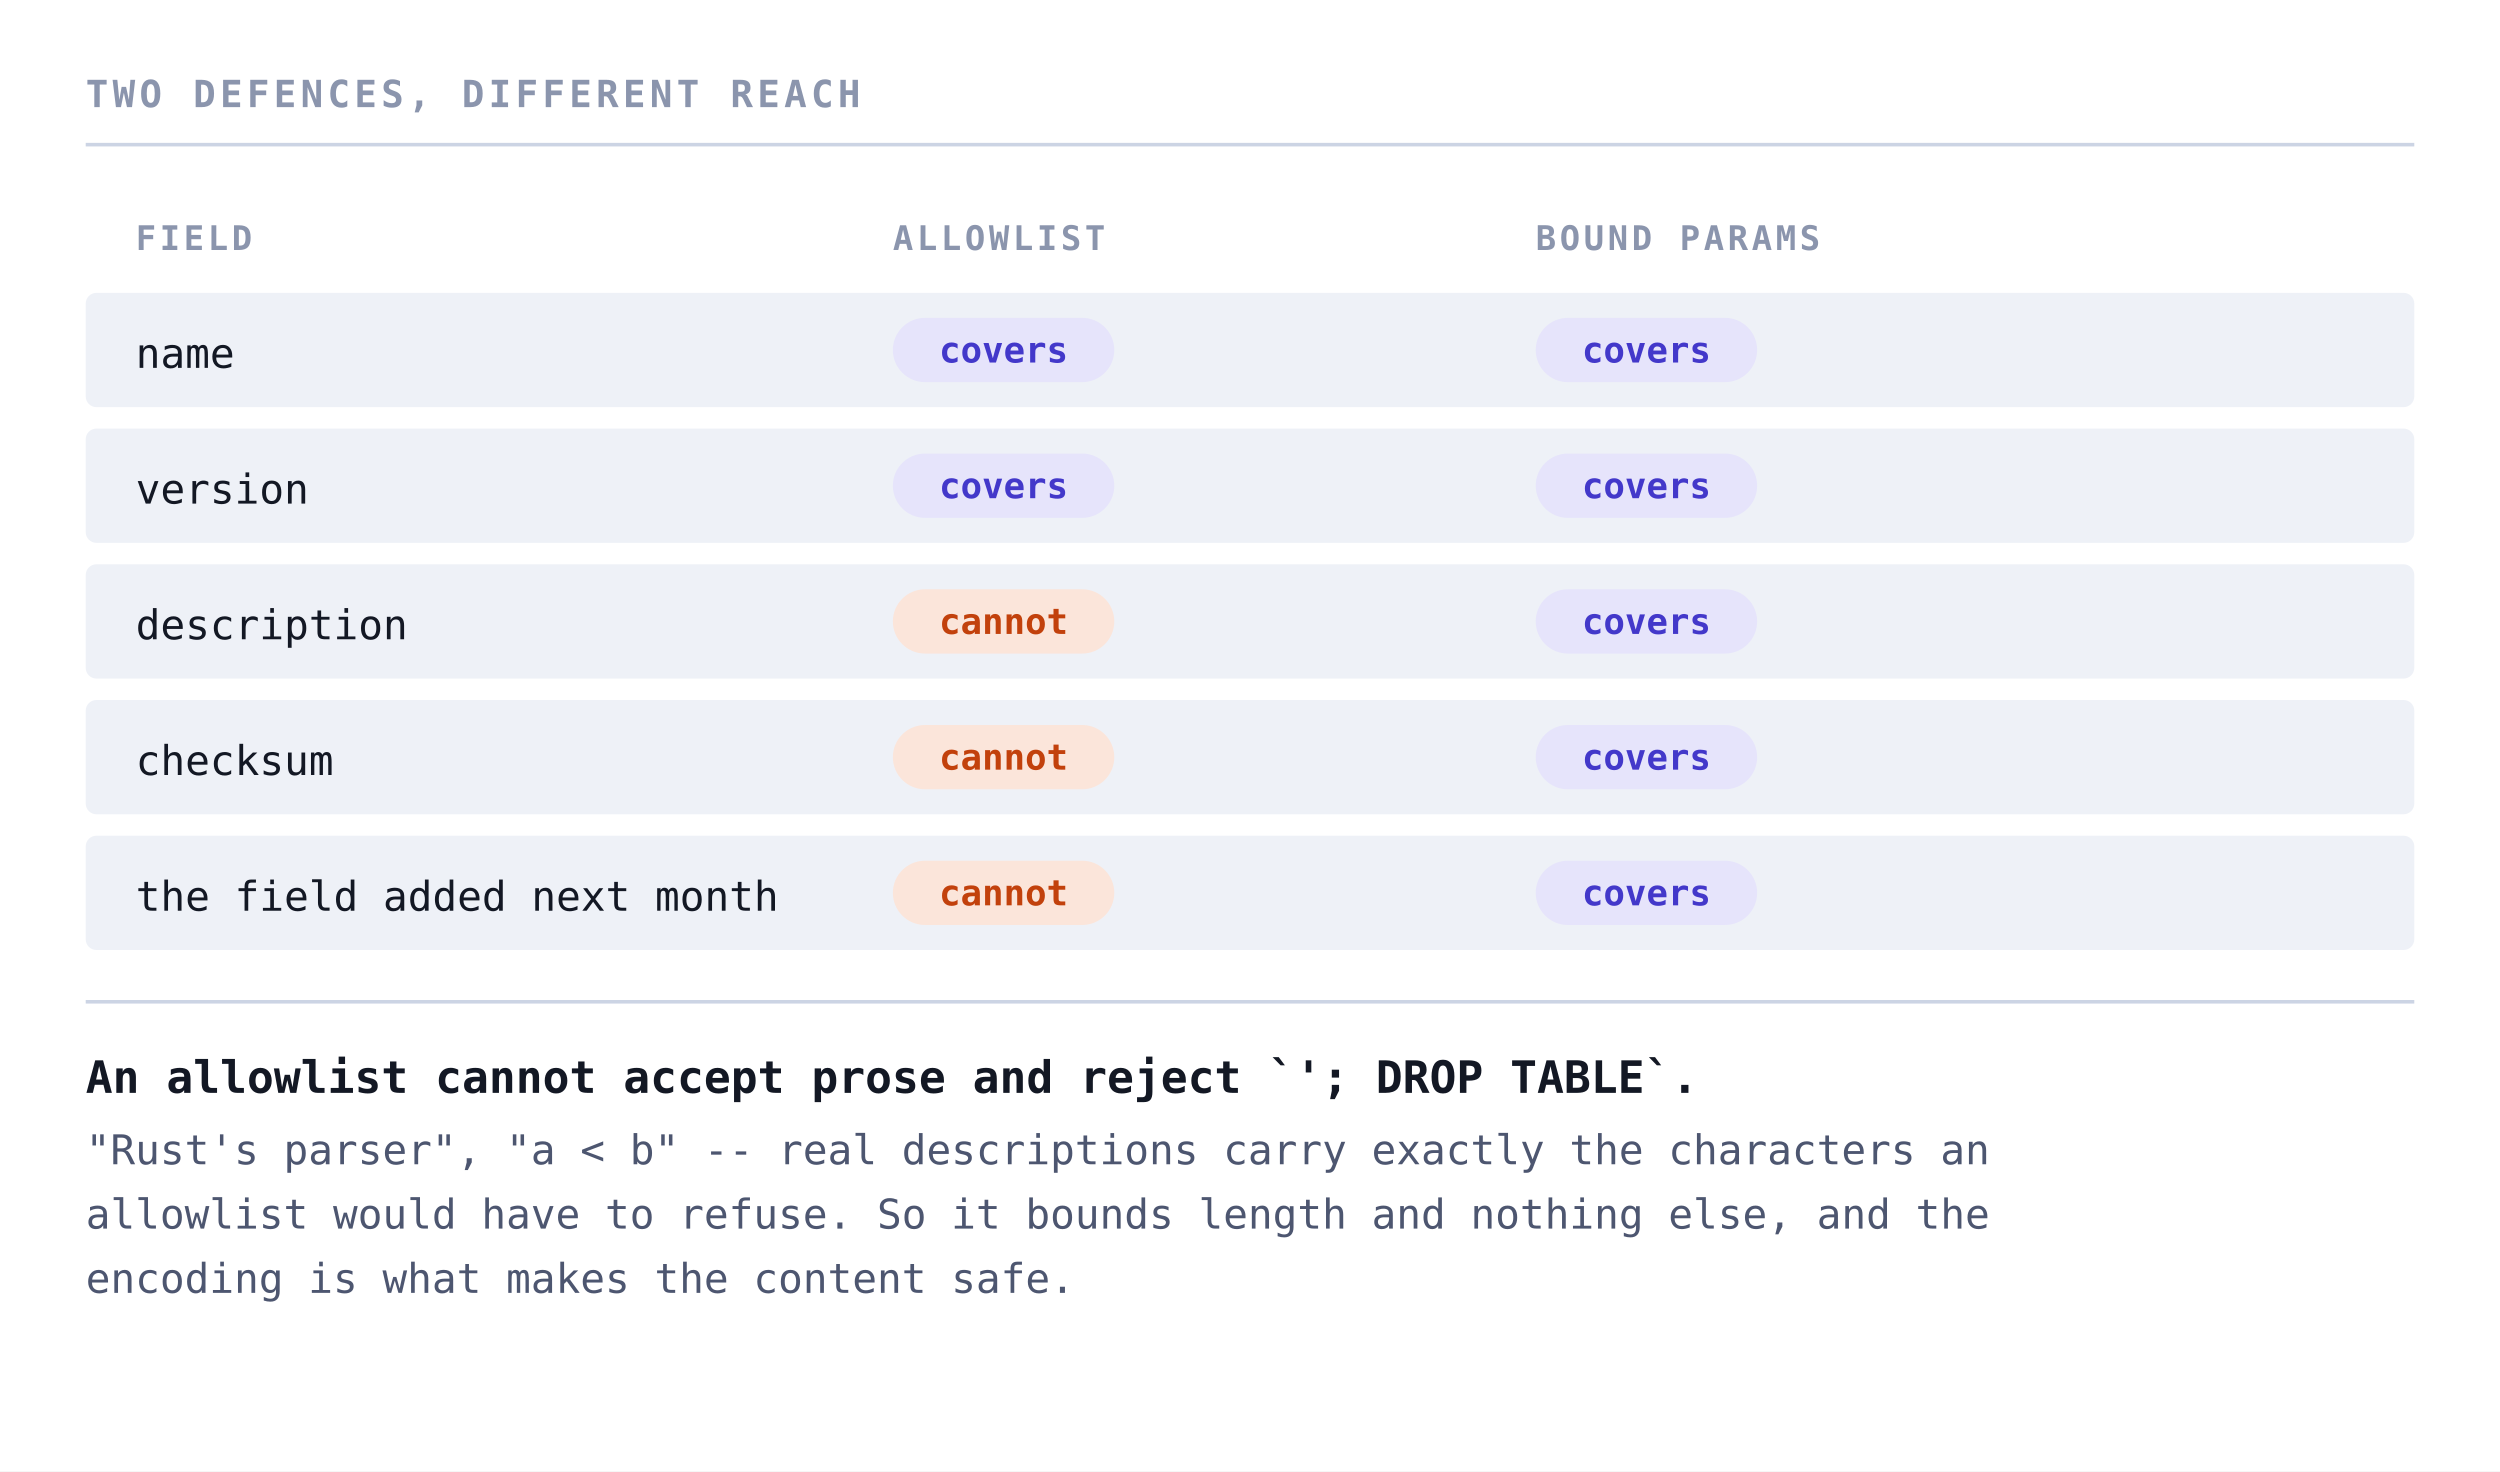
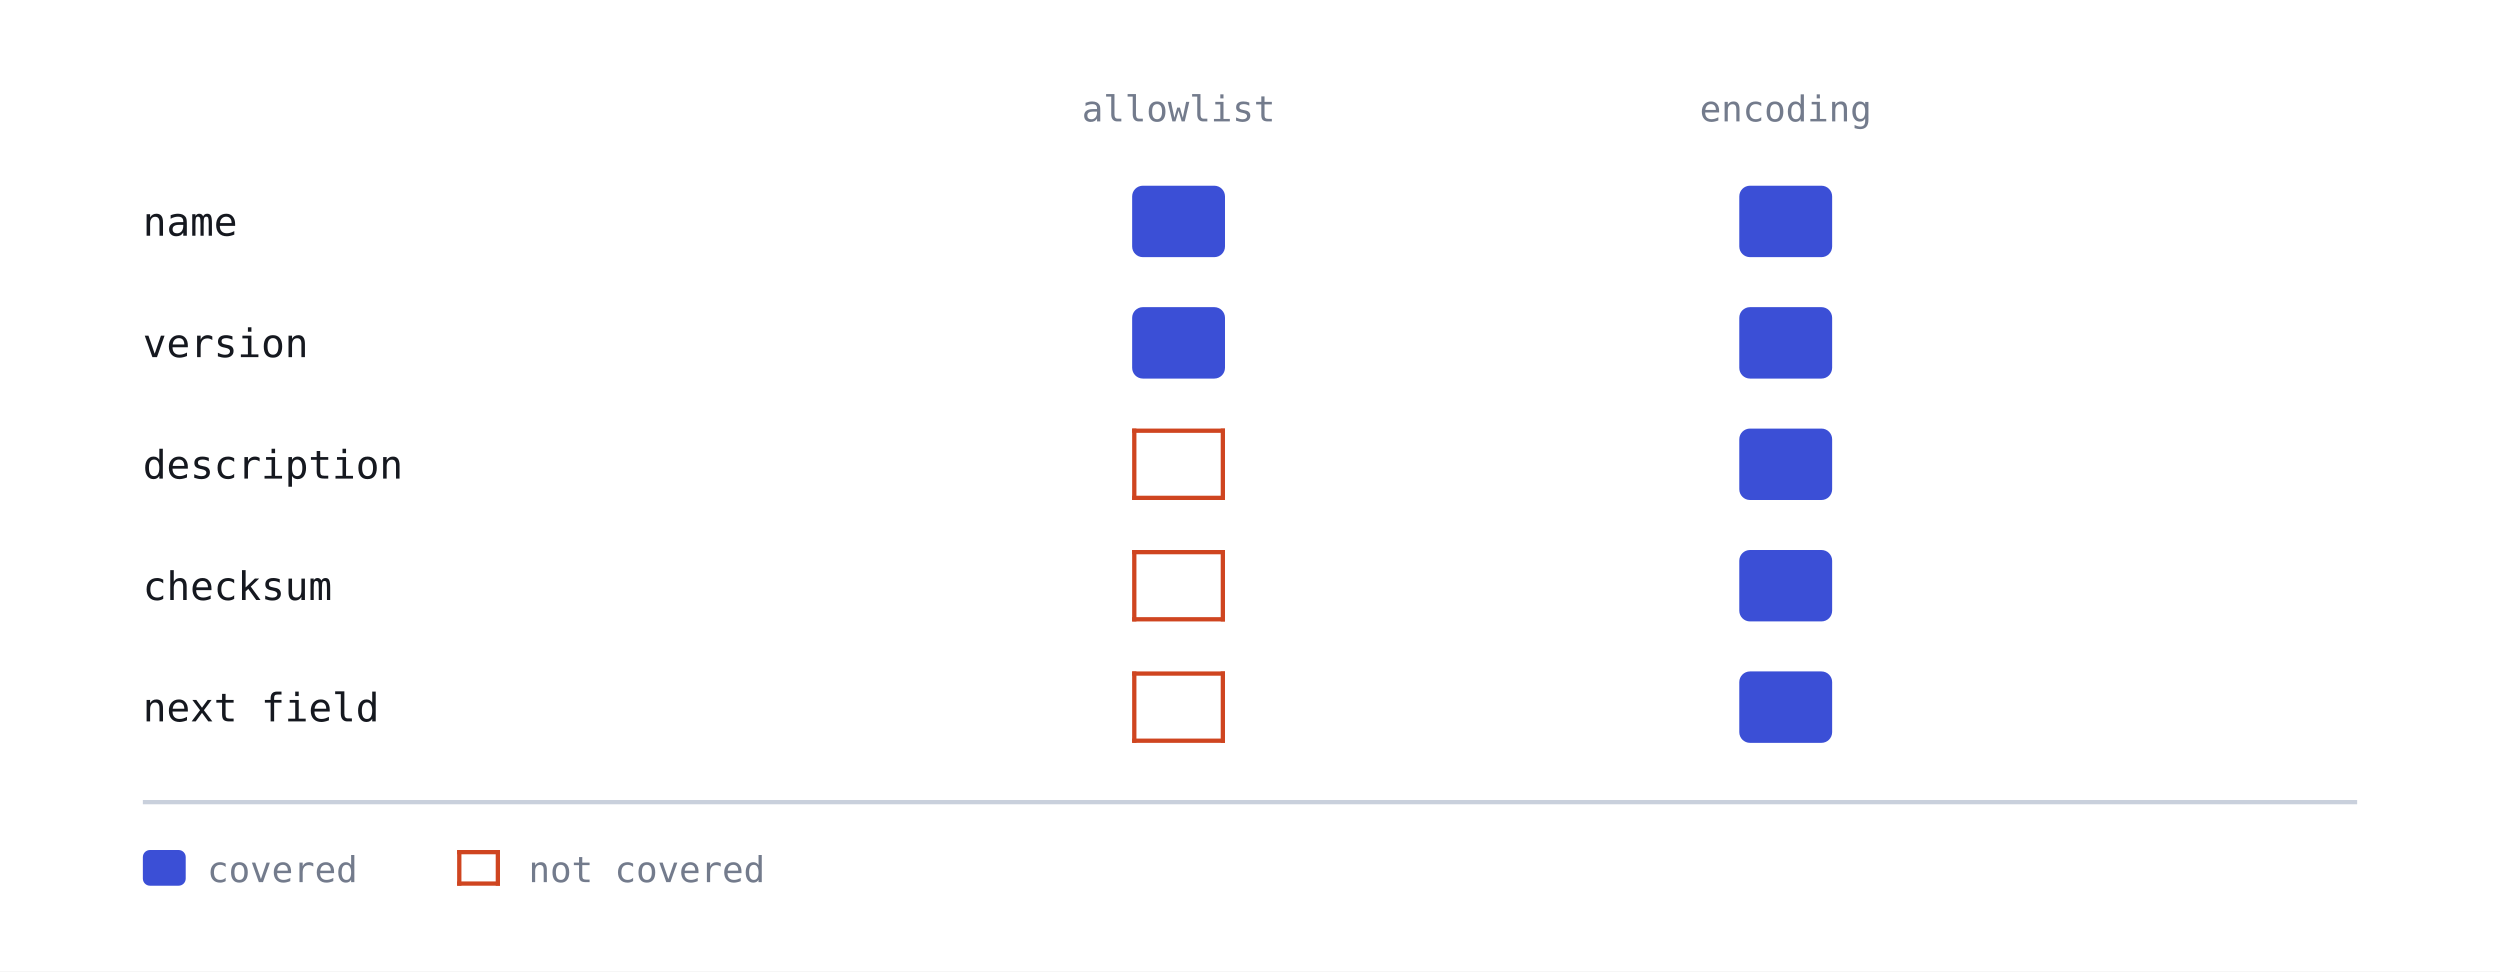
- <svg xmlns="http://www.w3.org/2000/svg" viewBox="0 0 700 412" width="700" height="412" role="img">
-   <rect x="0" y="0" width="700" height="412" fill="#ffffff" />
-   <text x="24" y="30" font-family="ui-monospace,SFMono-Regular,Menlo,Consolas,monospace" font-size="10.5" font-weight="700" fill="#8b95ad" text-anchor="start" letter-spacing="1.2">TWO DEFENCES, DIFFERENT REACH</text>
-   <rect x="24" y="40" width="652" height="1" rx="0" fill="#ccd4e4" />
-   <text x="38" y="70" font-family="ui-monospace,SFMono-Regular,Menlo,Consolas,monospace" font-size="9.5" font-weight="700" fill="#8b95ad" text-anchor="start" letter-spacing="1">FIELD</text>
-   <text x="250" y="70" font-family="ui-monospace,SFMono-Regular,Menlo,Consolas,monospace" font-size="9.5" font-weight="700" fill="#8b95ad" text-anchor="start" letter-spacing="1">ALLOWLIST</text>
-   <text x="430" y="70" font-family="ui-monospace,SFMono-Regular,Menlo,Consolas,monospace" font-size="9.5" font-weight="700" fill="#8b95ad" text-anchor="start" letter-spacing="1">BOUND PARAMS</text>
-   <rect x="24" y="82" width="652" height="32" rx="3" fill="#eef1f7" />
-   <text x="38" y="103" font-family="ui-monospace,SFMono-Regular,Menlo,Consolas,monospace" font-size="11.5" font-weight="400" fill="#131824" text-anchor="start">name</text>
-   <rect x="250" y="89" width="62" height="18" rx="9" fill="#e6e4fb" />
-   <text x="281.0" y="101.5" font-family="ui-monospace,SFMono-Regular,Menlo,Consolas,monospace" font-size="10" font-weight="600" fill="#4338ca" text-anchor="middle">covers</text>
-   <rect x="430" y="89" width="62" height="18" rx="9" fill="#e6e4fb" />
-   <text x="461.0" y="101.5" font-family="ui-monospace,SFMono-Regular,Menlo,Consolas,monospace" font-size="10" font-weight="600" fill="#4338ca" text-anchor="middle">covers</text>
-   <rect x="24" y="120" width="652" height="32" rx="3" fill="#eef1f7" />
-   <text x="38" y="141" font-family="ui-monospace,SFMono-Regular,Menlo,Consolas,monospace" font-size="11.5" font-weight="400" fill="#131824" text-anchor="start">version</text>
-   <rect x="250" y="127" width="62" height="18" rx="9" fill="#e6e4fb" />
-   <text x="281.0" y="139.5" font-family="ui-monospace,SFMono-Regular,Menlo,Consolas,monospace" font-size="10" font-weight="600" fill="#4338ca" text-anchor="middle">covers</text>
-   <rect x="430" y="127" width="62" height="18" rx="9" fill="#e6e4fb" />
-   <text x="461.0" y="139.5" font-family="ui-monospace,SFMono-Regular,Menlo,Consolas,monospace" font-size="10" font-weight="600" fill="#4338ca" text-anchor="middle">covers</text>
-   <rect x="24" y="158" width="652" height="32" rx="3" fill="#eef1f7" />
-   <text x="38" y="179" font-family="ui-monospace,SFMono-Regular,Menlo,Consolas,monospace" font-size="11.5" font-weight="400" fill="#131824" text-anchor="start">description</text>
-   <rect x="250" y="165" width="62" height="18" rx="9" fill="#fbe5da" />
-   <text x="281.0" y="177.5" font-family="ui-monospace,SFMono-Regular,Menlo,Consolas,monospace" font-size="10" font-weight="600" fill="#c2410c" text-anchor="middle">cannot</text>
-   <rect x="430" y="165" width="62" height="18" rx="9" fill="#e6e4fb" />
-   <text x="461.0" y="177.5" font-family="ui-monospace,SFMono-Regular,Menlo,Consolas,monospace" font-size="10" font-weight="600" fill="#4338ca" text-anchor="middle">covers</text>
-   <rect x="24" y="196" width="652" height="32" rx="3" fill="#eef1f7" />
-   <text x="38" y="217" font-family="ui-monospace,SFMono-Regular,Menlo,Consolas,monospace" font-size="11.5" font-weight="400" fill="#131824" text-anchor="start">checksum</text>
-   <rect x="250" y="203" width="62" height="18" rx="9" fill="#fbe5da" />
-   <text x="281.0" y="215.5" font-family="ui-monospace,SFMono-Regular,Menlo,Consolas,monospace" font-size="10" font-weight="600" fill="#c2410c" text-anchor="middle">cannot</text>
-   <rect x="430" y="203" width="62" height="18" rx="9" fill="#e6e4fb" />
-   <text x="461.0" y="215.5" font-family="ui-monospace,SFMono-Regular,Menlo,Consolas,monospace" font-size="10" font-weight="600" fill="#4338ca" text-anchor="middle">covers</text>
-   <rect x="24" y="234" width="652" height="32" rx="3" fill="#eef1f7" />
-   <text x="38" y="255" font-family="ui-monospace,SFMono-Regular,Menlo,Consolas,monospace" font-size="11.5" font-weight="400" fill="#131824" text-anchor="start">the field added next month</text>
-   <rect x="250" y="241" width="62" height="18" rx="9" fill="#fbe5da" />
-   <text x="281.0" y="253.5" font-family="ui-monospace,SFMono-Regular,Menlo,Consolas,monospace" font-size="10" font-weight="600" fill="#c2410c" text-anchor="middle">cannot</text>
-   <rect x="430" y="241" width="62" height="18" rx="9" fill="#e6e4fb" />
-   <text x="461.0" y="253.5" font-family="ui-monospace,SFMono-Regular,Menlo,Consolas,monospace" font-size="10" font-weight="600" fill="#4338ca" text-anchor="middle">covers</text>
-   <rect x="24" y="280" width="652" height="1" rx="0" fill="#ccd4e4" />
-   <text x="24" y="306" font-family="ui-monospace,SFMono-Regular,Menlo,Consolas,monospace" font-size="12.5" font-weight="700" fill="#131824" text-anchor="start">An allowlist cannot accept prose and reject `'; DROP TABLE`.</text>
-   <text x="24" y="326" font-family="ui-monospace,SFMono-Regular,Menlo,Consolas,monospace" font-size="11.5" font-weight="400" fill="#4d5670" text-anchor="start">"Rust's parser", "a &lt; b" -- real descriptions carry exactly the characters an</text>
-   <text x="24" y="344" font-family="ui-monospace,SFMono-Regular,Menlo,Consolas,monospace" font-size="11.5" font-weight="400" fill="#4d5670" text-anchor="start">allowlist would have to refuse. So it bounds length and nothing else, and the</text>
-   <text x="24" y="362" font-family="ui-monospace,SFMono-Regular,Menlo,Consolas,monospace" font-size="11.5" font-weight="400" fill="#4d5670" text-anchor="start">encoding is what makes the content safe.</text>
+ <svg xmlns="http://www.w3.org/2000/svg" viewBox="0 0 700 272" width="700" height="272" role="img">
+   <rect x="0" y="0" width="700" height="272" fill="#ffffff" />
+   <text x="330" y="34" font-family="ui-monospace,SFMono-Regular,Menlo,Consolas,monospace" font-size="10" font-weight="400" fill="#737b8c" text-anchor="middle">allowlist</text>
+   <text x="500" y="34" font-family="ui-monospace,SFMono-Regular,Menlo,Consolas,monospace" font-size="10" font-weight="400" fill="#737b8c" text-anchor="middle">encoding</text>
+   <text x="40" y="66" font-family="ui-monospace,SFMono-Regular,Menlo,Consolas,monospace" font-size="11" font-weight="400" fill="#15181f" text-anchor="start">name</text>
+   <rect x="317" y="52" width="26" height="20" rx="3" fill="#3b4fd6" />
+   <rect x="487" y="52" width="26" height="20" rx="3" fill="#3b4fd6" />
+   <text x="40" y="100" font-family="ui-monospace,SFMono-Regular,Menlo,Consolas,monospace" font-size="11" font-weight="400" fill="#15181f" text-anchor="start">version</text>
+   <rect x="317" y="86" width="26" height="20" rx="3" fill="#3b4fd6" />
+   <rect x="487" y="86" width="26" height="20" rx="3" fill="#3b4fd6" />
+   <text x="40" y="134" font-family="ui-monospace,SFMono-Regular,Menlo,Consolas,monospace" font-size="11" font-weight="400" fill="#15181f" text-anchor="start">description</text>
+   <rect x="317" y="120" width="26" height="1.2" rx="0" fill="#cf4520" />
+   <rect x="317" y="138.8" width="26" height="1.2" rx="0" fill="#cf4520" />
+   <rect x="317" y="120" width="1.2" height="20" rx="0" fill="#cf4520" />
+   <rect x="341.8" y="120" width="1.2" height="20" rx="0" fill="#cf4520" />
+   <rect x="487" y="120" width="26" height="20" rx="3" fill="#3b4fd6" />
+   <text x="40" y="168" font-family="ui-monospace,SFMono-Regular,Menlo,Consolas,monospace" font-size="11" font-weight="400" fill="#15181f" text-anchor="start">checksum</text>
+   <rect x="317" y="154" width="26" height="1.2" rx="0" fill="#cf4520" />
+   <rect x="317" y="172.8" width="26" height="1.2" rx="0" fill="#cf4520" />
+   <rect x="317" y="154" width="1.2" height="20" rx="0" fill="#cf4520" />
+   <rect x="341.8" y="154" width="1.2" height="20" rx="0" fill="#cf4520" />
+   <rect x="487" y="154" width="26" height="20" rx="3" fill="#3b4fd6" />
+   <text x="40" y="202" font-family="ui-monospace,SFMono-Regular,Menlo,Consolas,monospace" font-size="11" font-weight="400" fill="#15181f" text-anchor="start">next field</text>
+   <rect x="317" y="188" width="26" height="1.2" rx="0" fill="#cf4520" />
+   <rect x="317" y="206.8" width="26" height="1.2" rx="0" fill="#cf4520" />
+   <rect x="317" y="188" width="1.2" height="20" rx="0" fill="#cf4520" />
+   <rect x="341.8" y="188" width="1.2" height="20" rx="0" fill="#cf4520" />
+   <rect x="487" y="188" width="26" height="20" rx="3" fill="#3b4fd6" />
+   <rect x="40" y="224" width="620" height="1.2" rx="0" fill="#c9d0dc" />
+   <rect x="40" y="238" width="12" height="10" rx="2" fill="#3b4fd6" />
+   <text x="58" y="247" font-family="ui-monospace,SFMono-Regular,Menlo,Consolas,monospace" font-size="10" font-weight="400" fill="#737b8c" text-anchor="start">covered</text>
+   <rect x="128" y="238" width="12" height="1.2" rx="0" fill="#cf4520" />
+   <rect x="128" y="246.8" width="12" height="1.2" rx="0" fill="#cf4520" />
+   <rect x="128" y="238" width="1.2" height="10" rx="0" fill="#cf4520" />
+   <rect x="138.8" y="238" width="1.2" height="10" rx="0" fill="#cf4520" />
+   <text x="148" y="247" font-family="ui-monospace,SFMono-Regular,Menlo,Consolas,monospace" font-size="10" font-weight="400" fill="#737b8c" text-anchor="start">not covered</text>
</svg>
